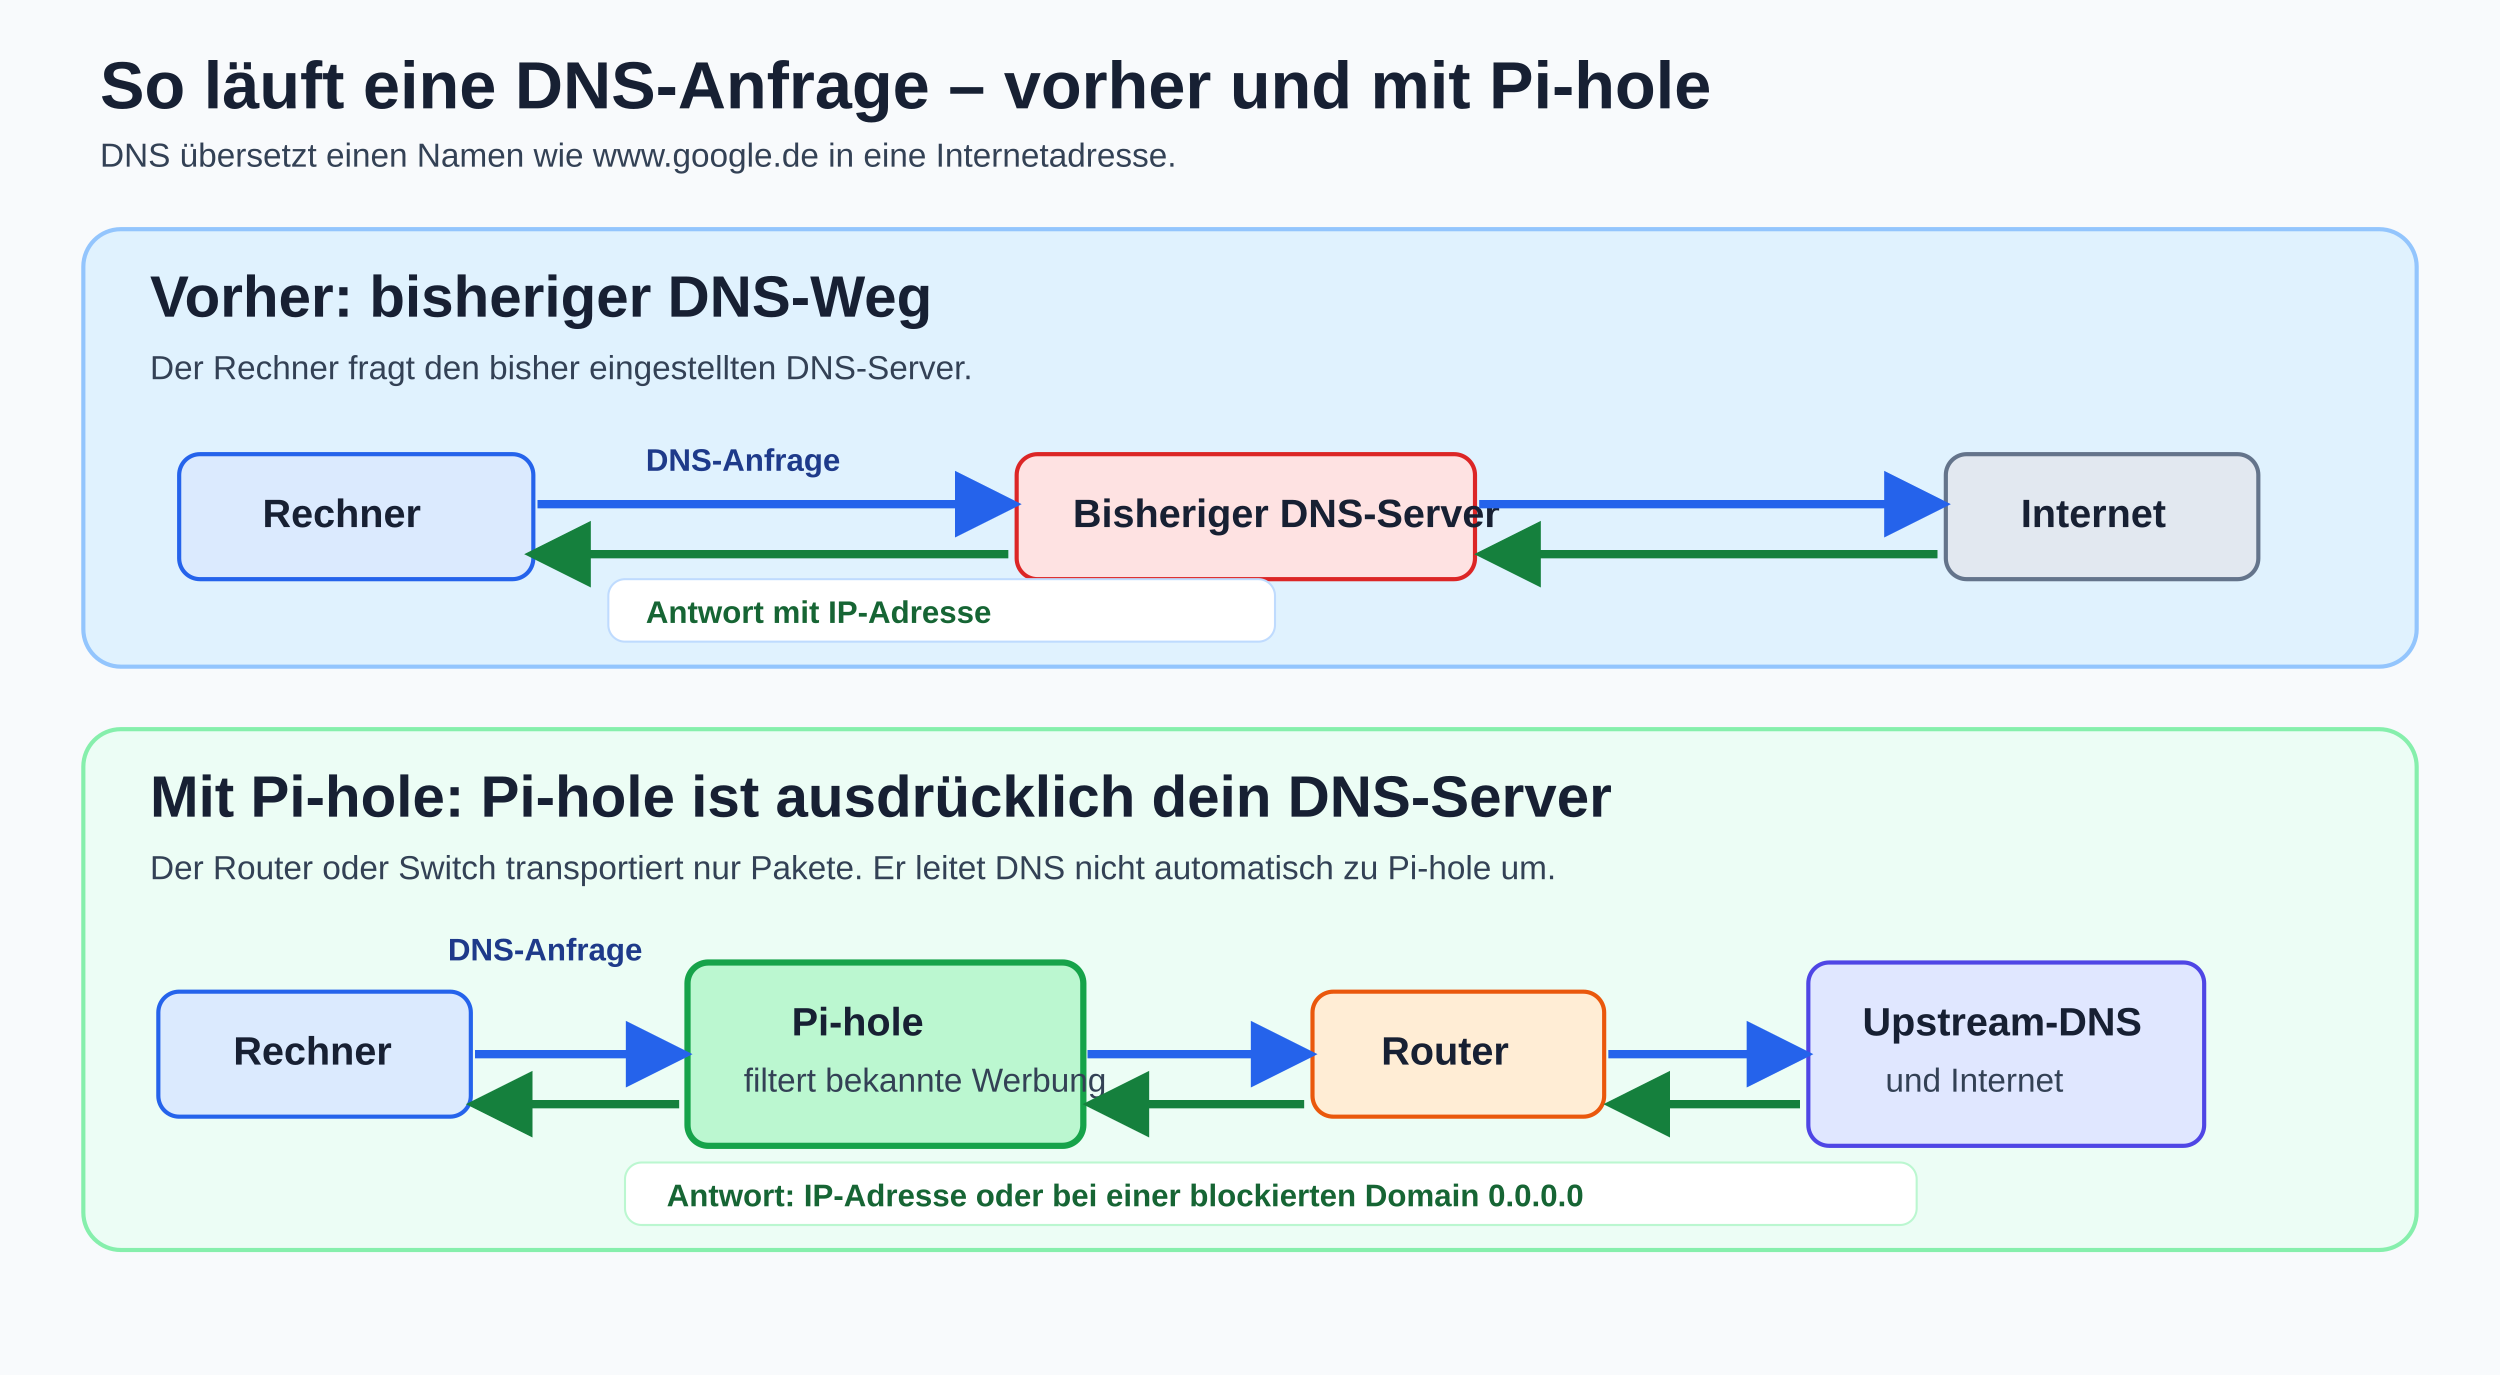
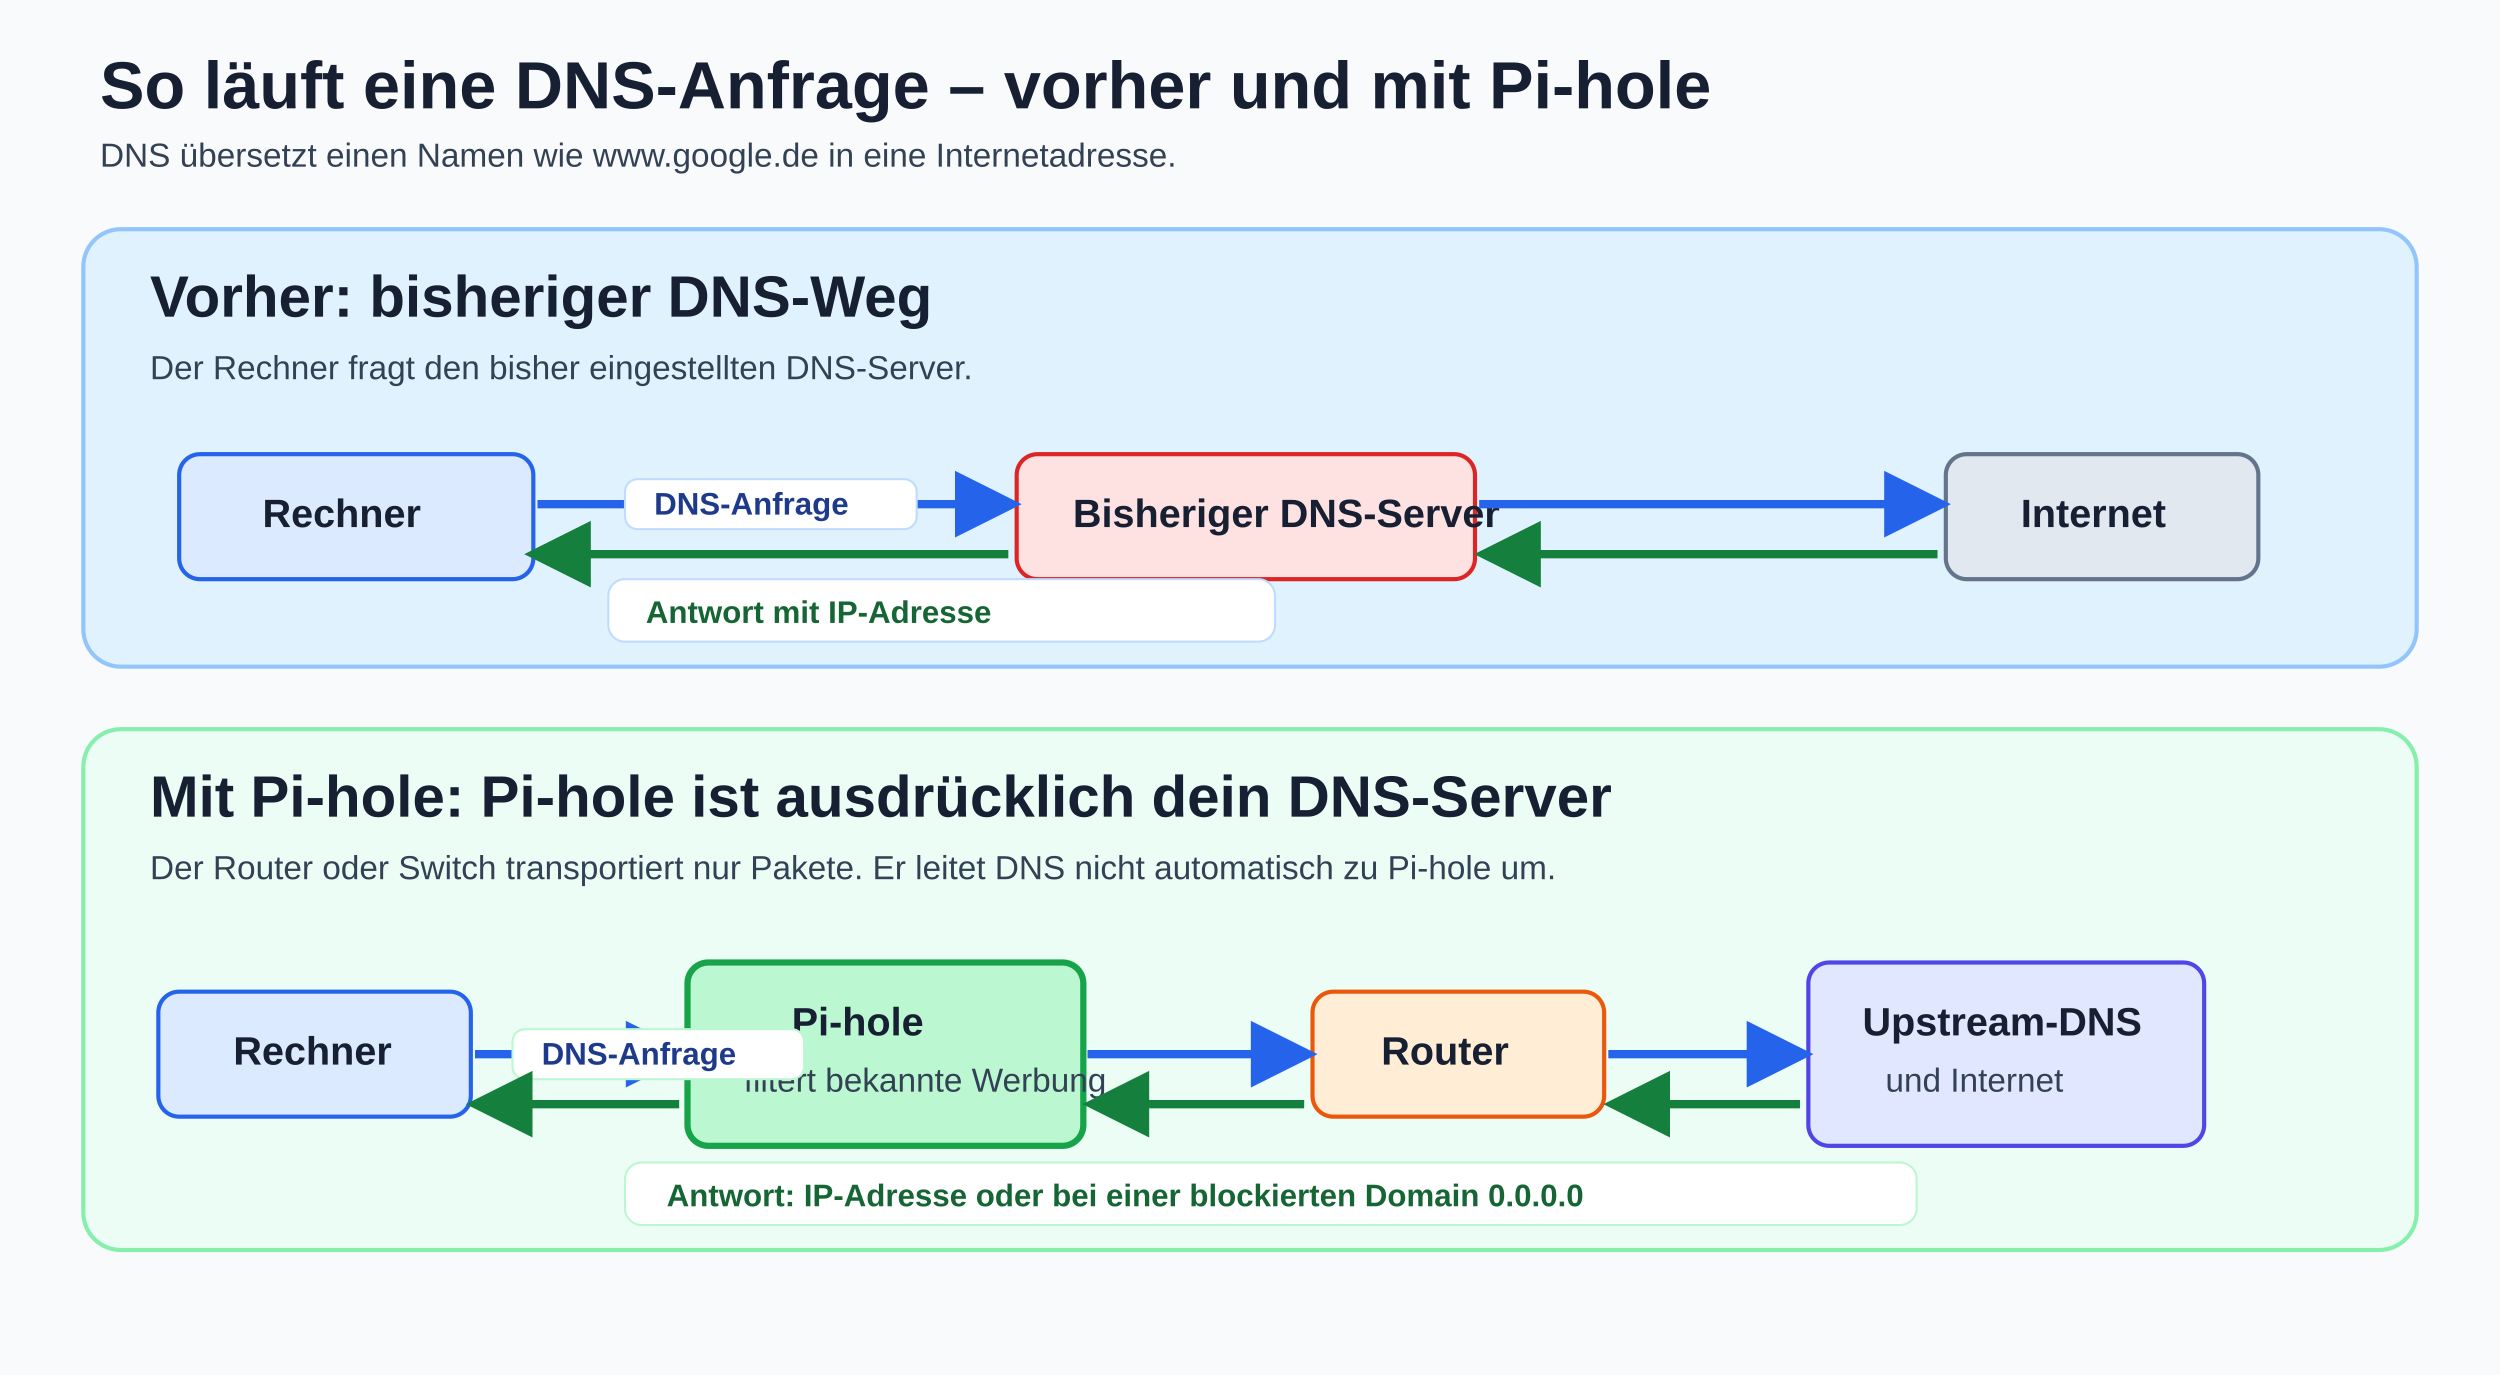
<svg xmlns="http://www.w3.org/2000/svg" width="1200" height="660" viewBox="0 0 1200 660" role="img" aria-labelledby="title desc">
  <defs>
    <marker id="blueArrow" viewBox="0 0 10 10" refX="8" refY="5" markerWidth="8" markerHeight="8" orient="auto">
      <path d="M0 0L10 5L0 10Z" fill="#2563eb" />
    </marker>
    <marker id="greenArrow" viewBox="0 0 10 10" refX="8" refY="5" markerWidth="8" markerHeight="8" orient="auto">
      <path d="M0 0L10 5L0 10Z" fill="#15803d" />
    </marker>
    <style>
      .heading { font: 700 32px Arial, sans-serif; fill: #172033; }
      .panelTitle { font: 700 28px Arial, sans-serif; fill: #172033; }
      .label { font: 700 19px Arial, sans-serif; fill: #172033; }
      .small { font: 500 16px Arial, sans-serif; fill: #334155; }
      .arrowLabel { font: 600 15px Arial, sans-serif; fill: #1e3a8a; }
      .answerLabel { font: 600 15px Arial, sans-serif; fill: #166534; }
    </style>
  </defs>
  <rect width="1200" height="660" fill="#f8fafc" />
  <text x="48" y="52" class="heading">So läuft eine DNS-Anfrage – vorher und mit Pi-hole</text>
  <text x="48" y="80" class="small">DNS übersetzt einen Namen wie www.google.de in eine Internetadresse.</text>
  <rect x="40" y="110" width="1120" height="210" rx="18" fill="#e0f2fe" stroke="#93c5fd" stroke-width="2" />
  <text x="72" y="152" class="panelTitle">Vorher: bisheriger DNS-Weg</text>
  <text x="72" y="182" class="small">Der Rechner fragt den bisher eingestellten DNS-Server.</text>
  <rect x="86" y="218" width="170" height="60" rx="10" fill="#dbeafe" stroke="#2563eb" stroke-width="2" />
  <text x="126" y="253" class="label">Rechner</text>
  <rect x="488" y="218" width="220" height="60" rx="10" fill="#fee2e2" stroke="#dc2626" stroke-width="2" />
  <text x="515" y="253" class="label">Bisheriger DNS-Server</text>
  <rect x="934" y="218" width="150" height="60" rx="10" fill="#e2e8f0" stroke="#64748b" stroke-width="2" />
  <text x="970" y="253" class="label">Internet</text>
  <path d="M258 242 H484" stroke="#2563eb" stroke-width="4" marker-end="url(#blueArrow)" />
-   <text x="310" y="226" class="arrowLabel">DNS-Anfrage</text>
+   <rect x="300" y="230" width="140" height="24" rx="6" fill="#ffffff" stroke="#bfdbfe" stroke-width="1" />
+   <text x="314" y="247" class="arrowLabel">DNS-Anfrage</text>
  <path d="M710 242 H930" stroke="#2563eb" stroke-width="4" marker-end="url(#blueArrow)" />
  <path d="M930 266 H714" stroke="#15803d" stroke-width="4" marker-end="url(#greenArrow)" />
  <path d="M484 266 H258" stroke="#15803d" stroke-width="4" marker-end="url(#greenArrow)" />
  <rect x="292" y="278" width="320" height="30" rx="8" fill="#ffffff" stroke="#bfdbfe" stroke-width="1" />
  <text x="310" y="299" class="answerLabel">Antwort mit IP-Adresse</text>
  <rect x="40" y="350" width="1120" height="250" rx="18" fill="#ecfdf5" stroke="#86efac" stroke-width="2" />
  <text x="72" y="392" class="panelTitle">Mit Pi-hole: Pi-hole ist ausdrücklich dein DNS-Server</text>
  <text x="72" y="422" class="small">Der Router oder Switch transportiert nur Pakete. Er leitet DNS nicht automatisch zu Pi-hole um.</text>
  <rect x="76" y="476" width="150" height="60" rx="10" fill="#dbeafe" stroke="#2563eb" stroke-width="2" />
  <text x="112" y="511" class="label">Rechner</text>
  <rect x="330" y="462" width="190" height="88" rx="10" fill="#bbf7d0" stroke="#16a34a" stroke-width="3" />
  <text x="380" y="497" class="label">Pi-hole</text>
  <text x="357" y="524" class="small">filtert bekannte Werbung</text>
  <rect x="630" y="476" width="140" height="60" rx="10" fill="#ffedd5" stroke="#ea580c" stroke-width="2" />
  <text x="663" y="511" class="label">Router</text>
  <rect x="868" y="462" width="190" height="88" rx="10" fill="#e0e7ff" stroke="#4f46e5" stroke-width="2" />
  <text x="894" y="497" class="label">Upstream-DNS</text>
  <text x="905" y="524" class="small">und Internet</text>
  <path d="M228 506 H326" stroke="#2563eb" stroke-width="4" marker-end="url(#blueArrow)" />
-   <text x="215" y="461" class="arrowLabel">DNS-Anfrage</text>
+   <rect x="246" y="494" width="140" height="24" rx="6" fill="#ffffff" stroke="#bbf7d0" stroke-width="1" />
+   <text x="260" y="511" class="arrowLabel">DNS-Anfrage</text>
  <path d="M522 506 H626" stroke="#2563eb" stroke-width="4" marker-end="url(#blueArrow)" />
  <path d="M772 506 H864" stroke="#2563eb" stroke-width="4" marker-end="url(#blueArrow)" />
  <path d="M864 530 H776" stroke="#15803d" stroke-width="4" marker-end="url(#greenArrow)" />
  <path d="M626 530 H526" stroke="#15803d" stroke-width="4" marker-end="url(#greenArrow)" />
  <path d="M326 530 H230" stroke="#15803d" stroke-width="4" marker-end="url(#greenArrow)" />
  <rect x="300" y="558" width="620" height="30" rx="8" fill="#ffffff" stroke="#bbf7d0" stroke-width="1" />
  <text x="320" y="579" class="answerLabel">Antwort: IP-Adresse oder bei einer blockierten Domain 0.0.0.0</text>
</svg>
